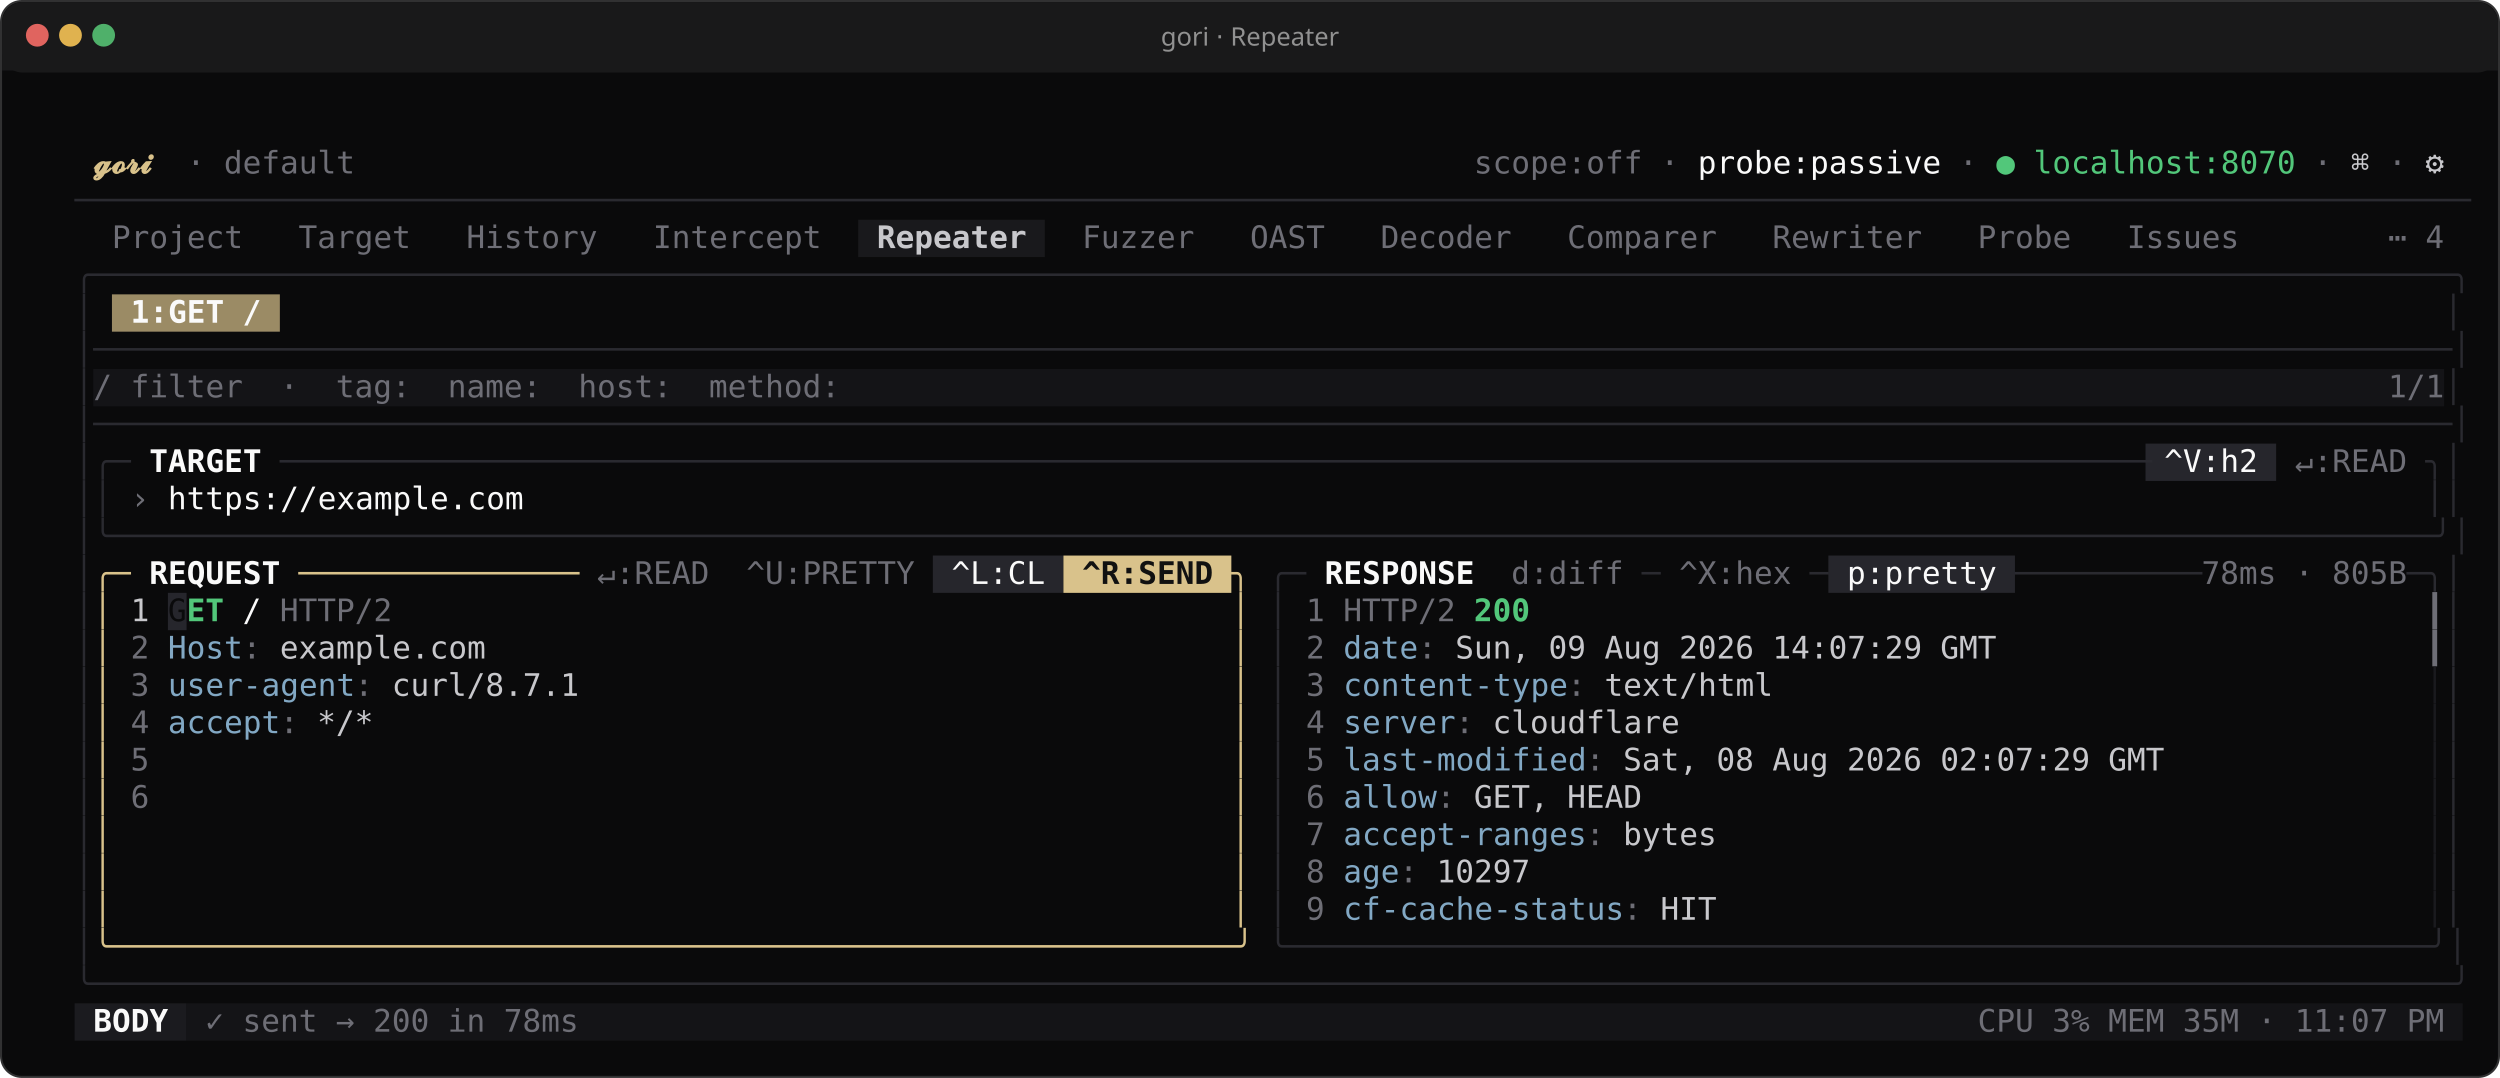
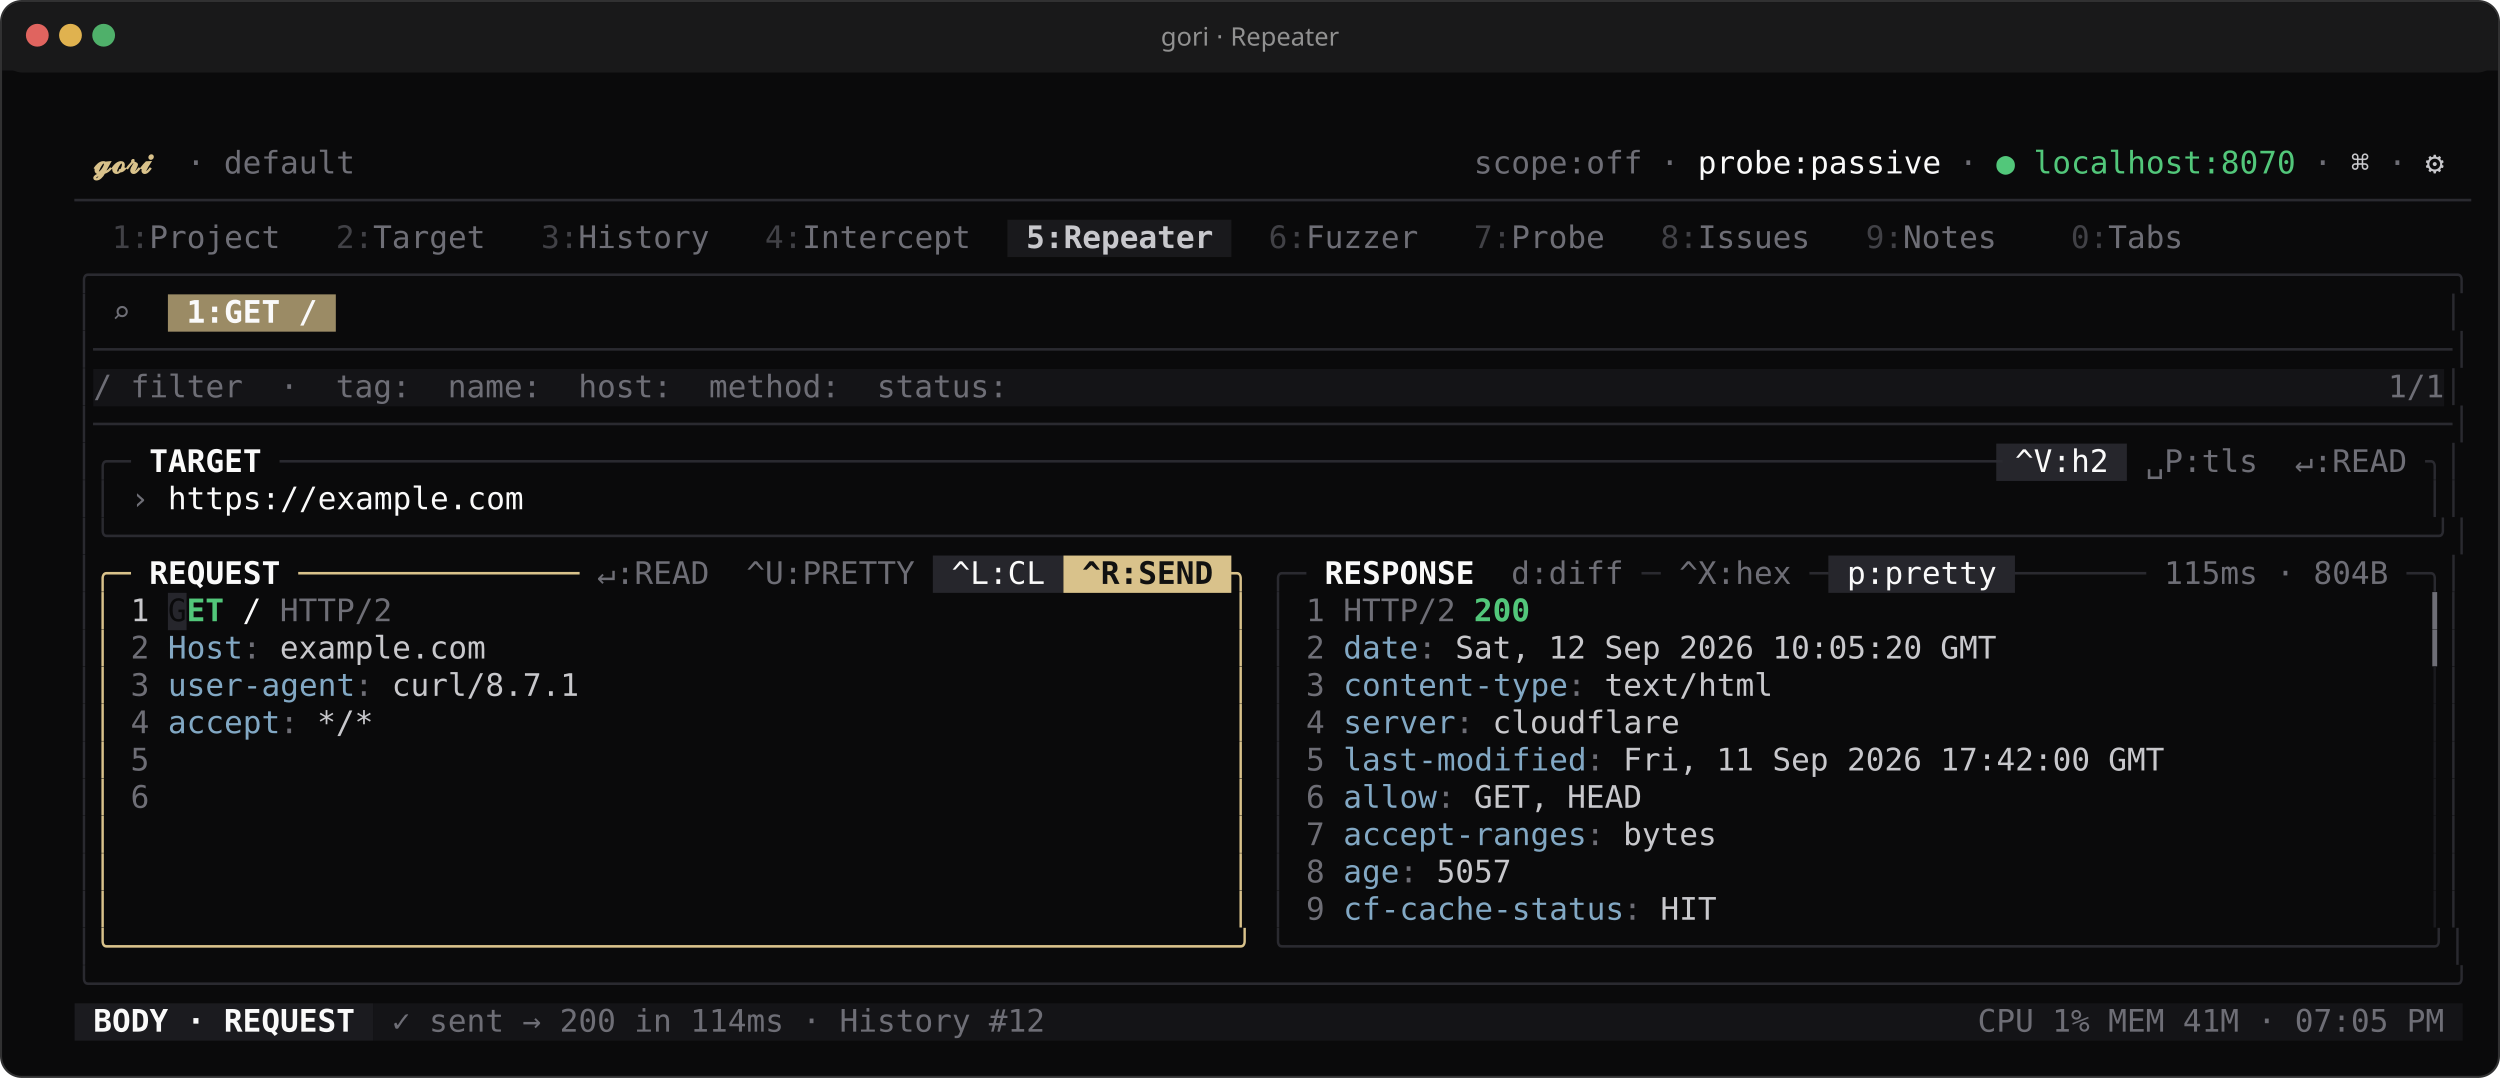
<svg xmlns="http://www.w3.org/2000/svg" width="1206" height="520" viewBox="0 0 1206.0 520.0" font-family="ui-monospace,'SF Mono','JetBrains Mono',Menlo,Consolas,monospace" font-size="15.0px" role="img" aria-label="gori · Repeater">
  <rect x="0.5" y="0.5" width="1205.0" height="519.0" rx="10" ry="10" fill="#0a0a0b" stroke="#313132" stroke-width="1" />
  <rect x="1" y="1" width="1204.0" height="34.0" rx="10" ry="10" fill="#19191a" />
  <rect x="1" y="24.0" width="1204.0" height="10" fill="#19191a" />
  <circle cx="18.0" cy="17.0" r="5.5" fill="#e0645f" />
  <circle cx="34.0" cy="17.0" r="5.5" fill="#e0b24f" />
  <circle cx="50.0" cy="17.0" r="5.5" fill="#4fb06a" />
  <text x="603.0" y="22.0" text-anchor="middle" fill="#919191" font-family="'Apple Symbols','Segoe UI Symbol','Cambria Math','STIX Two Math','Noto Sans Math','DejaVu Sans',ui-monospace,'SF Mono','JetBrains Mono',Menlo,Consolas,monospace" font-size="12.3px">gori · Repeater</text>
-   <rect x="414.00" y="106.00" width="90.00" height="18.00" fill="#19191c" />
-   <rect x="54.00" y="142.00" width="81.00" height="18.00" fill="#9b8b65" />
+   <rect x="486.00" y="106.00" width="108.00" height="18.00" fill="#19191c" />
+   <rect x="81.00" y="142.00" width="81.00" height="18.00" fill="#9b8b65" />
  <rect x="45.00" y="178.00" width="1134.00" height="18.00" fill="#141417" />
-   <rect x="1035.00" y="214.00" width="63.00" height="18.00" fill="#26262c" />
+   <rect x="963.00" y="214.00" width="63.00" height="18.00" fill="#26262c" />
  <rect x="450.00" y="268.00" width="63.00" height="18.00" fill="#26262c" />
  <rect x="513.00" y="268.00" width="81.00" height="18.00" fill="#d9c28b" />
  <rect x="882.00" y="268.00" width="90.00" height="18.00" fill="#26262c" />
  <rect x="81.00" y="286.00" width="9.00" height="18.00" fill="#26262c" />
-   <rect x="36.00" y="484.00" width="54.00" height="18.00" fill="#1b1b1f" />
-   <rect x="90.00" y="484.00" width="1098.00" height="18.00" fill="#141417" />
+   <rect x="36.00" y="484.00" width="144.00" height="18.00" fill="#1b1b1f" />
+   <rect x="180.00" y="484.00" width="1008.00" height="18.00" fill="#141417" />
  <text x="45.00" y="83.68" textLength="36.00" lengthAdjust="spacingAndGlyphs" fill="#d9c28b" font-weight="700" xml:space="preserve">𝓰𝓸𝓻𝓲</text>
  <text x="90.00" y="83.68" textLength="9.00" lengthAdjust="spacingAndGlyphs" fill="#6e6e76" xml:space="preserve">·</text>
  <text x="108.00" y="83.68" textLength="63.00" lengthAdjust="spacingAndGlyphs" fill="#6e6e76" xml:space="preserve">default</text>
  <text x="711.00" y="83.68" textLength="81.00" lengthAdjust="spacingAndGlyphs" fill="#6e6e76" xml:space="preserve">scope:off</text>
  <text x="801.00" y="83.68" textLength="9.00" lengthAdjust="spacingAndGlyphs" fill="#6e6e76" xml:space="preserve">·</text>
  <text x="819.00" y="83.68" textLength="117.00" lengthAdjust="spacingAndGlyphs" fill="#fafafa" xml:space="preserve">probe:passive</text>
  <text x="945.00" y="83.68" textLength="9.00" lengthAdjust="spacingAndGlyphs" fill="#6e6e76" xml:space="preserve">·</text>
  <text x="963.00" y="83.68" textLength="9.00" lengthAdjust="spacingAndGlyphs" fill="#52c77a" xml:space="preserve">●</text>
  <text x="981.00" y="83.68" textLength="126.00" lengthAdjust="spacingAndGlyphs" fill="#52c77a" xml:space="preserve">localhost:8070</text>
  <text x="1116.00" y="83.68" textLength="9.00" lengthAdjust="spacingAndGlyphs" fill="#6e6e76" xml:space="preserve">·</text>
  <text x="1134.00" y="83.68" textLength="9.00" lengthAdjust="spacingAndGlyphs" fill="#c8c8cc" xml:space="preserve">⌘</text>
  <text x="1152.00" y="83.68" textLength="9.00" lengthAdjust="spacingAndGlyphs" fill="#6e6e76" xml:space="preserve">·</text>
  <text x="1170.00" y="83.68" textLength="9.00" lengthAdjust="spacingAndGlyphs" fill="#c8c8cc" xml:space="preserve">⚙</text>
  <text x="36.00" y="101.68" textLength="1152.00" lengthAdjust="spacingAndGlyphs" fill="#2a2a30" xml:space="preserve">────────────────────────────────────────────────────────────────────────────────────────────────────────────────────────────────</text>
-   <text x="54.00" y="119.68" textLength="63.00" lengthAdjust="spacingAndGlyphs" fill="#6e6e76" xml:space="preserve">Project</text>
-   <text x="144.00" y="119.68" textLength="54.00" lengthAdjust="spacingAndGlyphs" fill="#6e6e76" xml:space="preserve">Target</text>
-   <text x="225.00" y="119.68" textLength="63.00" lengthAdjust="spacingAndGlyphs" fill="#6e6e76" xml:space="preserve">History</text>
-   <text x="315.00" y="119.68" textLength="81.00" lengthAdjust="spacingAndGlyphs" fill="#6e6e76" xml:space="preserve">Intercept</text>
-   <text x="423.00" y="119.68" textLength="72.00" lengthAdjust="spacingAndGlyphs" fill="#c8c8cc" font-weight="700" xml:space="preserve">Repeater</text>
-   <text x="522.00" y="119.68" textLength="54.00" lengthAdjust="spacingAndGlyphs" fill="#6e6e76" xml:space="preserve">Fuzzer</text>
-   <text x="603.00" y="119.68" textLength="36.00" lengthAdjust="spacingAndGlyphs" fill="#6e6e76" xml:space="preserve">OAST</text>
-   <text x="666.00" y="119.68" textLength="63.00" lengthAdjust="spacingAndGlyphs" fill="#6e6e76" xml:space="preserve">Decoder</text>
-   <text x="756.00" y="119.68" textLength="72.00" lengthAdjust="spacingAndGlyphs" fill="#6e6e76" xml:space="preserve">Comparer</text>
-   <text x="855.00" y="119.68" textLength="72.00" lengthAdjust="spacingAndGlyphs" fill="#6e6e76" xml:space="preserve">Rewriter</text>
-   <text x="954.00" y="119.68" textLength="45.00" lengthAdjust="spacingAndGlyphs" fill="#6e6e76" xml:space="preserve">Probe</text>
-   <text x="1026.00" y="119.68" textLength="54.00" lengthAdjust="spacingAndGlyphs" fill="#6e6e76" xml:space="preserve">Issues</text>
-   <text x="1152.00" y="119.68" textLength="9.00" lengthAdjust="spacingAndGlyphs" fill="#6e6e76" xml:space="preserve">⋯</text>
-   <text x="1170.00" y="119.68" textLength="9.00" lengthAdjust="spacingAndGlyphs" fill="#6e6e76" xml:space="preserve">4</text>
+   <text x="54.00" y="119.68" textLength="18.00" lengthAdjust="spacingAndGlyphs" fill="#414146" xml:space="preserve">1:</text>
+   <text x="72.00" y="119.68" textLength="63.00" lengthAdjust="spacingAndGlyphs" fill="#6e6e76" xml:space="preserve">Project</text>
+   <text x="162.00" y="119.68" textLength="18.00" lengthAdjust="spacingAndGlyphs" fill="#414146" xml:space="preserve">2:</text>
+   <text x="180.00" y="119.68" textLength="54.00" lengthAdjust="spacingAndGlyphs" fill="#6e6e76" xml:space="preserve">Target</text>
+   <text x="261.00" y="119.68" textLength="18.00" lengthAdjust="spacingAndGlyphs" fill="#414146" xml:space="preserve">3:</text>
+   <text x="279.00" y="119.68" textLength="63.00" lengthAdjust="spacingAndGlyphs" fill="#6e6e76" xml:space="preserve">History</text>
+   <text x="369.00" y="119.68" textLength="18.00" lengthAdjust="spacingAndGlyphs" fill="#414146" xml:space="preserve">4:</text>
+   <text x="387.00" y="119.68" textLength="81.00" lengthAdjust="spacingAndGlyphs" fill="#6e6e76" xml:space="preserve">Intercept</text>
+   <text x="495.00" y="119.68" textLength="90.00" lengthAdjust="spacingAndGlyphs" fill="#c8c8cc" font-weight="700" xml:space="preserve">5:Repeater</text>
+   <text x="612.00" y="119.68" textLength="18.00" lengthAdjust="spacingAndGlyphs" fill="#414146" xml:space="preserve">6:</text>
+   <text x="630.00" y="119.68" textLength="54.00" lengthAdjust="spacingAndGlyphs" fill="#6e6e76" xml:space="preserve">Fuzzer</text>
+   <text x="711.00" y="119.68" textLength="18.00" lengthAdjust="spacingAndGlyphs" fill="#414146" xml:space="preserve">7:</text>
+   <text x="729.00" y="119.68" textLength="45.00" lengthAdjust="spacingAndGlyphs" fill="#6e6e76" xml:space="preserve">Probe</text>
+   <text x="801.00" y="119.68" textLength="18.00" lengthAdjust="spacingAndGlyphs" fill="#414146" xml:space="preserve">8:</text>
+   <text x="819.00" y="119.68" textLength="54.00" lengthAdjust="spacingAndGlyphs" fill="#6e6e76" xml:space="preserve">Issues</text>
+   <text x="900.00" y="119.68" textLength="18.00" lengthAdjust="spacingAndGlyphs" fill="#414146" xml:space="preserve">9:</text>
+   <text x="918.00" y="119.68" textLength="45.00" lengthAdjust="spacingAndGlyphs" fill="#6e6e76" xml:space="preserve">Notes</text>
+   <text x="999.00" y="119.68" textLength="18.00" lengthAdjust="spacingAndGlyphs" fill="#414146" xml:space="preserve">0:</text>
+   <text x="1017.00" y="119.68" textLength="36.00" lengthAdjust="spacingAndGlyphs" fill="#6e6e76" xml:space="preserve">Tabs</text>
  <text x="36.00" y="137.68" textLength="1152.00" lengthAdjust="spacingAndGlyphs" fill="#2a2a30" xml:space="preserve">╭──────────────────────────────────────────────────────────────────────────────────────────────────────────────────────────────╮</text>
  <text x="36.00" y="155.68" textLength="9.00" lengthAdjust="spacingAndGlyphs" fill="#2a2a30" xml:space="preserve">│</text>
-   <text x="63.00" y="155.68" textLength="45.00" lengthAdjust="spacingAndGlyphs" fill="#fafafa" font-weight="700" xml:space="preserve">1:GET</text>
-   <text x="117.00" y="155.68" textLength="9.00" lengthAdjust="spacingAndGlyphs" fill="#fafafa" font-weight="700" xml:space="preserve">/</text>
+   <text x="54.00" y="155.68" textLength="9.00" lengthAdjust="spacingAndGlyphs" fill="#6e6e76" xml:space="preserve">⌕</text>
+   <text x="90.00" y="155.68" textLength="45.00" lengthAdjust="spacingAndGlyphs" fill="#fafafa" font-weight="700" xml:space="preserve">1:GET</text>
+   <text x="144.00" y="155.68" textLength="9.00" lengthAdjust="spacingAndGlyphs" fill="#fafafa" font-weight="700" xml:space="preserve">/</text>
  <text x="1179.00" y="155.68" textLength="9.00" lengthAdjust="spacingAndGlyphs" fill="#2a2a30" xml:space="preserve">│</text>
  <text x="36.00" y="173.68" textLength="1152.00" lengthAdjust="spacingAndGlyphs" fill="#2a2a30" xml:space="preserve">│──────────────────────────────────────────────────────────────────────────────────────────────────────────────────────────────│</text>
  <text x="36.00" y="191.68" textLength="9.00" lengthAdjust="spacingAndGlyphs" fill="#2a2a30" xml:space="preserve">│</text>
  <text x="45.00" y="191.68" textLength="9.00" lengthAdjust="spacingAndGlyphs" fill="#6e6e76" xml:space="preserve">/</text>
  <text x="63.00" y="191.68" textLength="54.00" lengthAdjust="spacingAndGlyphs" fill="#6e6e76" xml:space="preserve">filter</text>
  <text x="135.00" y="191.68" textLength="9.00" lengthAdjust="spacingAndGlyphs" fill="#6e6e76" xml:space="preserve">·</text>
  <text x="162.00" y="191.68" textLength="36.00" lengthAdjust="spacingAndGlyphs" fill="#6e6e76" xml:space="preserve">tag:</text>
  <text x="216.00" y="191.68" textLength="45.00" lengthAdjust="spacingAndGlyphs" fill="#6e6e76" xml:space="preserve">name:</text>
  <text x="279.00" y="191.68" textLength="45.00" lengthAdjust="spacingAndGlyphs" fill="#6e6e76" xml:space="preserve">host:</text>
  <text x="342.00" y="191.68" textLength="63.00" lengthAdjust="spacingAndGlyphs" fill="#6e6e76" xml:space="preserve">method:</text>
+   <text x="423.00" y="191.68" textLength="63.00" lengthAdjust="spacingAndGlyphs" fill="#6e6e76" xml:space="preserve">status:</text>
  <text x="1152.00" y="191.68" textLength="27.00" lengthAdjust="spacingAndGlyphs" fill="#6e6e76" xml:space="preserve">1/1</text>
  <text x="1179.00" y="191.68" textLength="9.00" lengthAdjust="spacingAndGlyphs" fill="#2a2a30" xml:space="preserve">│</text>
  <text x="36.00" y="209.68" textLength="1152.00" lengthAdjust="spacingAndGlyphs" fill="#2a2a30" xml:space="preserve">│──────────────────────────────────────────────────────────────────────────────────────────────────────────────────────────────│</text>
  <text x="36.00" y="227.68" textLength="27.00" lengthAdjust="spacingAndGlyphs" fill="#2a2a30" xml:space="preserve">│╭─</text>
  <text x="72.00" y="227.68" textLength="54.00" lengthAdjust="spacingAndGlyphs" fill="#fafafa" font-weight="700" xml:space="preserve">TARGET</text>
-   <text x="135.00" y="227.68" textLength="900.00" lengthAdjust="spacingAndGlyphs" fill="#2a2a30" xml:space="preserve">────────────────────────────────────────────────────────────────────────────────────────────────────</text>
-   <text x="1044.00" y="227.68" textLength="45.00" lengthAdjust="spacingAndGlyphs" fill="#fafafa" xml:space="preserve">^V:h2</text>
+   <text x="135.00" y="227.68" textLength="828.00" lengthAdjust="spacingAndGlyphs" fill="#2a2a30" xml:space="preserve">────────────────────────────────────────────────────────────────────────────────────────────</text>
+   <text x="972.00" y="227.68" textLength="45.00" lengthAdjust="spacingAndGlyphs" fill="#fafafa" xml:space="preserve">^V:h2</text>
+   <text x="1035.00" y="227.68" textLength="54.00" lengthAdjust="spacingAndGlyphs" fill="#6e6e76" xml:space="preserve">␣P:tls</text>
  <text x="1107.00" y="227.68" textLength="54.00" lengthAdjust="spacingAndGlyphs" fill="#6e6e76" xml:space="preserve">↵:READ</text>
  <text x="1170.00" y="227.68" textLength="18.00" lengthAdjust="spacingAndGlyphs" fill="#2a2a30" xml:space="preserve">╮│</text>
  <text x="36.00" y="245.68" textLength="18.00" lengthAdjust="spacingAndGlyphs" fill="#2a2a30" xml:space="preserve">││</text>
  <text x="63.00" y="245.68" textLength="9.00" lengthAdjust="spacingAndGlyphs" fill="#6e6e76" xml:space="preserve">›</text>
  <text x="81.00" y="245.68" textLength="171.00" lengthAdjust="spacingAndGlyphs" fill="#fafafa" xml:space="preserve">https://example.com</text>
  <text x="1170.00" y="245.68" textLength="18.00" lengthAdjust="spacingAndGlyphs" fill="#2a2a30" xml:space="preserve">││</text>
  <text x="36.00" y="263.68" textLength="1152.00" lengthAdjust="spacingAndGlyphs" fill="#2a2a30" xml:space="preserve">│╰────────────────────────────────────────────────────────────────────────────────────────────────────────────────────────────╯│</text>
  <text x="36.00" y="281.68" textLength="9.00" lengthAdjust="spacingAndGlyphs" fill="#2a2a30" xml:space="preserve">│</text>
  <text x="45.00" y="281.68" textLength="18.00" lengthAdjust="spacingAndGlyphs" fill="#d9c28b" xml:space="preserve">╭─</text>
  <text x="72.00" y="281.68" textLength="63.00" lengthAdjust="spacingAndGlyphs" fill="#fafafa" font-weight="700" xml:space="preserve">REQUEST</text>
  <text x="144.00" y="281.68" textLength="135.00" lengthAdjust="spacingAndGlyphs" fill="#d9c28b" xml:space="preserve">───────────────</text>
  <text x="288.00" y="281.68" textLength="54.00" lengthAdjust="spacingAndGlyphs" fill="#6e6e76" xml:space="preserve">↵:READ</text>
  <text x="360.00" y="281.68" textLength="81.00" lengthAdjust="spacingAndGlyphs" fill="#6e6e76" xml:space="preserve">^U:PRETTY</text>
  <text x="459.00" y="281.68" textLength="45.00" lengthAdjust="spacingAndGlyphs" fill="#fafafa" xml:space="preserve">^L:CL</text>
  <text x="522.00" y="281.68" textLength="63.00" lengthAdjust="spacingAndGlyphs" fill="#111111" font-weight="700" xml:space="preserve">^R:SEND</text>
  <text x="594.00" y="281.68" textLength="9.00" lengthAdjust="spacingAndGlyphs" fill="#d9c28b" xml:space="preserve">╮</text>
  <text x="612.00" y="281.68" textLength="18.00" lengthAdjust="spacingAndGlyphs" fill="#2a2a30" xml:space="preserve">╭─</text>
  <text x="639.00" y="281.68" textLength="72.00" lengthAdjust="spacingAndGlyphs" fill="#fafafa" font-weight="700" xml:space="preserve">RESPONSE</text>
  <text x="729.00" y="281.68" textLength="54.00" lengthAdjust="spacingAndGlyphs" fill="#6e6e76" xml:space="preserve">d:diff</text>
  <text x="792.00" y="281.68" textLength="9.00" lengthAdjust="spacingAndGlyphs" fill="#2a2a30" xml:space="preserve">─</text>
  <text x="810.00" y="281.68" textLength="54.00" lengthAdjust="spacingAndGlyphs" fill="#6e6e76" xml:space="preserve">^X:hex</text>
  <text x="873.00" y="281.68" textLength="9.00" lengthAdjust="spacingAndGlyphs" fill="#2a2a30" xml:space="preserve">─</text>
  <text x="891.00" y="281.68" textLength="72.00" lengthAdjust="spacingAndGlyphs" fill="#fafafa" xml:space="preserve">p:pretty</text>
-   <text x="972.00" y="281.68" textLength="90.00" lengthAdjust="spacingAndGlyphs" fill="#2a2a30" xml:space="preserve">──────────</text>
-   <text x="1062.00" y="281.68" textLength="36.00" lengthAdjust="spacingAndGlyphs" fill="#6e6e76" xml:space="preserve">78ms</text>
-   <text x="1107.00" y="281.68" textLength="9.00" lengthAdjust="spacingAndGlyphs" fill="#6e6e76" xml:space="preserve">·</text>
-   <text x="1125.00" y="281.68" textLength="36.00" lengthAdjust="spacingAndGlyphs" fill="#6e6e76" xml:space="preserve">805B</text>
+   <text x="972.00" y="281.68" textLength="63.00" lengthAdjust="spacingAndGlyphs" fill="#2a2a30" xml:space="preserve">───────</text>
+   <text x="1044.00" y="281.68" textLength="45.00" lengthAdjust="spacingAndGlyphs" fill="#6e6e76" xml:space="preserve">115ms</text>
+   <text x="1098.00" y="281.68" textLength="9.00" lengthAdjust="spacingAndGlyphs" fill="#6e6e76" xml:space="preserve">·</text>
+   <text x="1116.00" y="281.68" textLength="36.00" lengthAdjust="spacingAndGlyphs" fill="#6e6e76" xml:space="preserve">804B</text>
  <text x="1161.00" y="281.68" textLength="27.00" lengthAdjust="spacingAndGlyphs" fill="#2a2a30" xml:space="preserve">─╮│</text>
  <text x="36.00" y="299.68" textLength="9.00" lengthAdjust="spacingAndGlyphs" fill="#2a2a30" xml:space="preserve">│</text>
  <text x="45.00" y="299.68" textLength="9.00" lengthAdjust="spacingAndGlyphs" fill="#d9c28b" xml:space="preserve">│</text>
  <text x="63.00" y="299.68" textLength="9.00" lengthAdjust="spacingAndGlyphs" fill="#c8c8cc" xml:space="preserve">1</text>
  <text x="81.00" y="299.68" textLength="9.00" lengthAdjust="spacingAndGlyphs" fill="#0a0a0b" xml:space="preserve">G</text>
  <text x="90.00" y="299.68" textLength="18.00" lengthAdjust="spacingAndGlyphs" fill="#52c77a" font-weight="700" xml:space="preserve">ET</text>
  <text x="117.00" y="299.68" textLength="9.00" lengthAdjust="spacingAndGlyphs" fill="#fafafa" xml:space="preserve">/</text>
  <text x="135.00" y="299.68" textLength="54.00" lengthAdjust="spacingAndGlyphs" fill="#6e6e76" xml:space="preserve">HTTP/2</text>
  <text x="594.00" y="299.68" textLength="9.00" lengthAdjust="spacingAndGlyphs" fill="#d9c28b" xml:space="preserve">│</text>
  <text x="612.00" y="299.68" textLength="9.00" lengthAdjust="spacingAndGlyphs" fill="#2a2a30" xml:space="preserve">│</text>
  <text x="630.00" y="299.68" textLength="9.00" lengthAdjust="spacingAndGlyphs" fill="#6e6e76" xml:space="preserve">1</text>
  <text x="648.00" y="299.68" textLength="54.00" lengthAdjust="spacingAndGlyphs" fill="#6e6e76" xml:space="preserve">HTTP/2</text>
  <text x="711.00" y="299.68" textLength="27.00" lengthAdjust="spacingAndGlyphs" fill="#52c77a" font-weight="700" xml:space="preserve">200</text>
  <text x="1170.00" y="299.68" textLength="9.00" lengthAdjust="spacingAndGlyphs" fill="#6e6e76" xml:space="preserve">┃</text>
  <text x="1179.00" y="299.68" textLength="9.00" lengthAdjust="spacingAndGlyphs" fill="#2a2a30" xml:space="preserve">│</text>
  <text x="36.00" y="317.68" textLength="9.00" lengthAdjust="spacingAndGlyphs" fill="#2a2a30" xml:space="preserve">│</text>
  <text x="45.00" y="317.68" textLength="9.00" lengthAdjust="spacingAndGlyphs" fill="#d9c28b" xml:space="preserve">│</text>
  <text x="63.00" y="317.68" textLength="9.00" lengthAdjust="spacingAndGlyphs" fill="#6e6e76" xml:space="preserve">2</text>
  <text x="81.00" y="317.68" textLength="36.00" lengthAdjust="spacingAndGlyphs" fill="#82a8c4" xml:space="preserve">Host</text>
  <text x="117.00" y="317.68" textLength="9.00" lengthAdjust="spacingAndGlyphs" fill="#6e6e76" xml:space="preserve">:</text>
  <text x="135.00" y="317.68" textLength="99.00" lengthAdjust="spacingAndGlyphs" fill="#c8c8cc" xml:space="preserve">example.com</text>
  <text x="594.00" y="317.68" textLength="9.00" lengthAdjust="spacingAndGlyphs" fill="#d9c28b" xml:space="preserve">│</text>
  <text x="612.00" y="317.68" textLength="9.00" lengthAdjust="spacingAndGlyphs" fill="#2a2a30" xml:space="preserve">│</text>
  <text x="630.00" y="317.68" textLength="9.00" lengthAdjust="spacingAndGlyphs" fill="#6e6e76" xml:space="preserve">2</text>
  <text x="648.00" y="317.68" textLength="36.00" lengthAdjust="spacingAndGlyphs" fill="#82a8c4" xml:space="preserve">date</text>
  <text x="684.00" y="317.68" textLength="9.00" lengthAdjust="spacingAndGlyphs" fill="#6e6e76" xml:space="preserve">:</text>
-   <text x="702.00" y="317.68" textLength="36.00" lengthAdjust="spacingAndGlyphs" fill="#c8c8cc" xml:space="preserve">Sun,</text>
-   <text x="747.00" y="317.68" textLength="18.00" lengthAdjust="spacingAndGlyphs" fill="#c8c8cc" xml:space="preserve">09</text>
-   <text x="774.00" y="317.68" textLength="27.00" lengthAdjust="spacingAndGlyphs" fill="#c8c8cc" xml:space="preserve">Aug</text>
+   <text x="702.00" y="317.68" textLength="36.00" lengthAdjust="spacingAndGlyphs" fill="#c8c8cc" xml:space="preserve">Sat,</text>
+   <text x="747.00" y="317.68" textLength="18.00" lengthAdjust="spacingAndGlyphs" fill="#c8c8cc" xml:space="preserve">12</text>
+   <text x="774.00" y="317.68" textLength="27.00" lengthAdjust="spacingAndGlyphs" fill="#c8c8cc" xml:space="preserve">Sep</text>
  <text x="810.00" y="317.68" textLength="36.00" lengthAdjust="spacingAndGlyphs" fill="#c8c8cc" xml:space="preserve">2026</text>
-   <text x="855.00" y="317.68" textLength="72.00" lengthAdjust="spacingAndGlyphs" fill="#c8c8cc" xml:space="preserve">14:07:29</text>
+   <text x="855.00" y="317.68" textLength="72.00" lengthAdjust="spacingAndGlyphs" fill="#c8c8cc" xml:space="preserve">10:05:20</text>
  <text x="936.00" y="317.68" textLength="27.00" lengthAdjust="spacingAndGlyphs" fill="#c8c8cc" xml:space="preserve">GMT</text>
  <text x="1170.00" y="317.68" textLength="9.00" lengthAdjust="spacingAndGlyphs" fill="#6e6e76" xml:space="preserve">┃</text>
  <text x="1179.00" y="317.68" textLength="9.00" lengthAdjust="spacingAndGlyphs" fill="#2a2a30" xml:space="preserve">│</text>
  <text x="36.00" y="335.68" textLength="9.00" lengthAdjust="spacingAndGlyphs" fill="#2a2a30" xml:space="preserve">│</text>
  <text x="45.00" y="335.68" textLength="9.00" lengthAdjust="spacingAndGlyphs" fill="#d9c28b" xml:space="preserve">│</text>
  <text x="63.00" y="335.68" textLength="9.00" lengthAdjust="spacingAndGlyphs" fill="#6e6e76" xml:space="preserve">3</text>
  <text x="81.00" y="335.68" textLength="90.00" lengthAdjust="spacingAndGlyphs" fill="#82a8c4" xml:space="preserve">user-agent</text>
  <text x="171.00" y="335.68" textLength="9.00" lengthAdjust="spacingAndGlyphs" fill="#6e6e76" xml:space="preserve">:</text>
  <text x="189.00" y="335.68" textLength="90.00" lengthAdjust="spacingAndGlyphs" fill="#c8c8cc" xml:space="preserve">curl/8.7.1</text>
  <text x="594.00" y="335.68" textLength="9.00" lengthAdjust="spacingAndGlyphs" fill="#d9c28b" xml:space="preserve">│</text>
  <text x="612.00" y="335.68" textLength="9.00" lengthAdjust="spacingAndGlyphs" fill="#2a2a30" xml:space="preserve">│</text>
  <text x="630.00" y="335.68" textLength="9.00" lengthAdjust="spacingAndGlyphs" fill="#6e6e76" xml:space="preserve">3</text>
  <text x="648.00" y="335.68" textLength="108.00" lengthAdjust="spacingAndGlyphs" fill="#82a8c4" xml:space="preserve">content-type</text>
  <text x="756.00" y="335.68" textLength="9.00" lengthAdjust="spacingAndGlyphs" fill="#6e6e76" xml:space="preserve">:</text>
  <text x="774.00" y="335.68" textLength="81.00" lengthAdjust="spacingAndGlyphs" fill="#c8c8cc" xml:space="preserve">text/html</text>
  <text x="1170.00" y="335.68" textLength="9.00" lengthAdjust="spacingAndGlyphs" fill="#1a1a1e" xml:space="preserve">│</text>
  <text x="1179.00" y="335.68" textLength="9.00" lengthAdjust="spacingAndGlyphs" fill="#2a2a30" xml:space="preserve">│</text>
  <text x="36.00" y="353.68" textLength="9.00" lengthAdjust="spacingAndGlyphs" fill="#2a2a30" xml:space="preserve">│</text>
  <text x="45.00" y="353.68" textLength="9.00" lengthAdjust="spacingAndGlyphs" fill="#d9c28b" xml:space="preserve">│</text>
  <text x="63.00" y="353.68" textLength="9.00" lengthAdjust="spacingAndGlyphs" fill="#6e6e76" xml:space="preserve">4</text>
  <text x="81.00" y="353.68" textLength="54.00" lengthAdjust="spacingAndGlyphs" fill="#82a8c4" xml:space="preserve">accept</text>
  <text x="135.00" y="353.68" textLength="9.00" lengthAdjust="spacingAndGlyphs" fill="#6e6e76" xml:space="preserve">:</text>
  <text x="153.00" y="353.68" textLength="27.00" lengthAdjust="spacingAndGlyphs" fill="#c8c8cc" xml:space="preserve">*/*</text>
  <text x="594.00" y="353.68" textLength="9.00" lengthAdjust="spacingAndGlyphs" fill="#d9c28b" xml:space="preserve">│</text>
  <text x="612.00" y="353.68" textLength="9.00" lengthAdjust="spacingAndGlyphs" fill="#2a2a30" xml:space="preserve">│</text>
  <text x="630.00" y="353.68" textLength="9.00" lengthAdjust="spacingAndGlyphs" fill="#6e6e76" xml:space="preserve">4</text>
  <text x="648.00" y="353.68" textLength="54.00" lengthAdjust="spacingAndGlyphs" fill="#82a8c4" xml:space="preserve">server</text>
  <text x="702.00" y="353.68" textLength="9.00" lengthAdjust="spacingAndGlyphs" fill="#6e6e76" xml:space="preserve">:</text>
  <text x="720.00" y="353.68" textLength="90.00" lengthAdjust="spacingAndGlyphs" fill="#c8c8cc" xml:space="preserve">cloudflare</text>
  <text x="1170.00" y="353.68" textLength="9.00" lengthAdjust="spacingAndGlyphs" fill="#1a1a1e" xml:space="preserve">│</text>
  <text x="1179.00" y="353.68" textLength="9.00" lengthAdjust="spacingAndGlyphs" fill="#2a2a30" xml:space="preserve">│</text>
  <text x="36.00" y="371.68" textLength="9.00" lengthAdjust="spacingAndGlyphs" fill="#2a2a30" xml:space="preserve">│</text>
  <text x="45.00" y="371.68" textLength="9.00" lengthAdjust="spacingAndGlyphs" fill="#d9c28b" xml:space="preserve">│</text>
  <text x="63.00" y="371.68" textLength="9.00" lengthAdjust="spacingAndGlyphs" fill="#6e6e76" xml:space="preserve">5</text>
  <text x="594.00" y="371.68" textLength="9.00" lengthAdjust="spacingAndGlyphs" fill="#d9c28b" xml:space="preserve">│</text>
  <text x="612.00" y="371.68" textLength="9.00" lengthAdjust="spacingAndGlyphs" fill="#2a2a30" xml:space="preserve">│</text>
  <text x="630.00" y="371.68" textLength="9.00" lengthAdjust="spacingAndGlyphs" fill="#6e6e76" xml:space="preserve">5</text>
  <text x="648.00" y="371.68" textLength="117.00" lengthAdjust="spacingAndGlyphs" fill="#82a8c4" xml:space="preserve">last-modified</text>
  <text x="765.00" y="371.68" textLength="9.00" lengthAdjust="spacingAndGlyphs" fill="#6e6e76" xml:space="preserve">:</text>
-   <text x="783.00" y="371.68" textLength="36.00" lengthAdjust="spacingAndGlyphs" fill="#c8c8cc" xml:space="preserve">Sat,</text>
-   <text x="828.00" y="371.68" textLength="18.00" lengthAdjust="spacingAndGlyphs" fill="#c8c8cc" xml:space="preserve">08</text>
-   <text x="855.00" y="371.68" textLength="27.00" lengthAdjust="spacingAndGlyphs" fill="#c8c8cc" xml:space="preserve">Aug</text>
+   <text x="783.00" y="371.68" textLength="36.00" lengthAdjust="spacingAndGlyphs" fill="#c8c8cc" xml:space="preserve">Fri,</text>
+   <text x="828.00" y="371.68" textLength="18.00" lengthAdjust="spacingAndGlyphs" fill="#c8c8cc" xml:space="preserve">11</text>
+   <text x="855.00" y="371.68" textLength="27.00" lengthAdjust="spacingAndGlyphs" fill="#c8c8cc" xml:space="preserve">Sep</text>
  <text x="891.00" y="371.68" textLength="36.00" lengthAdjust="spacingAndGlyphs" fill="#c8c8cc" xml:space="preserve">2026</text>
-   <text x="936.00" y="371.68" textLength="72.00" lengthAdjust="spacingAndGlyphs" fill="#c8c8cc" xml:space="preserve">02:07:29</text>
+   <text x="936.00" y="371.68" textLength="72.00" lengthAdjust="spacingAndGlyphs" fill="#c8c8cc" xml:space="preserve">17:42:00</text>
  <text x="1017.00" y="371.68" textLength="27.00" lengthAdjust="spacingAndGlyphs" fill="#c8c8cc" xml:space="preserve">GMT</text>
  <text x="1170.00" y="371.68" textLength="9.00" lengthAdjust="spacingAndGlyphs" fill="#1a1a1e" xml:space="preserve">│</text>
  <text x="1179.00" y="371.68" textLength="9.00" lengthAdjust="spacingAndGlyphs" fill="#2a2a30" xml:space="preserve">│</text>
  <text x="36.00" y="389.68" textLength="9.00" lengthAdjust="spacingAndGlyphs" fill="#2a2a30" xml:space="preserve">│</text>
  <text x="45.00" y="389.68" textLength="9.00" lengthAdjust="spacingAndGlyphs" fill="#d9c28b" xml:space="preserve">│</text>
  <text x="63.00" y="389.68" textLength="9.00" lengthAdjust="spacingAndGlyphs" fill="#6e6e76" xml:space="preserve">6</text>
  <text x="594.00" y="389.68" textLength="9.00" lengthAdjust="spacingAndGlyphs" fill="#d9c28b" xml:space="preserve">│</text>
  <text x="612.00" y="389.68" textLength="9.00" lengthAdjust="spacingAndGlyphs" fill="#2a2a30" xml:space="preserve">│</text>
  <text x="630.00" y="389.68" textLength="9.00" lengthAdjust="spacingAndGlyphs" fill="#6e6e76" xml:space="preserve">6</text>
  <text x="648.00" y="389.68" textLength="45.00" lengthAdjust="spacingAndGlyphs" fill="#82a8c4" xml:space="preserve">allow</text>
  <text x="693.00" y="389.68" textLength="9.00" lengthAdjust="spacingAndGlyphs" fill="#6e6e76" xml:space="preserve">:</text>
  <text x="711.00" y="389.68" textLength="36.00" lengthAdjust="spacingAndGlyphs" fill="#c8c8cc" xml:space="preserve">GET,</text>
  <text x="756.00" y="389.68" textLength="36.00" lengthAdjust="spacingAndGlyphs" fill="#c8c8cc" xml:space="preserve">HEAD</text>
  <text x="1170.00" y="389.68" textLength="9.00" lengthAdjust="spacingAndGlyphs" fill="#1a1a1e" xml:space="preserve">│</text>
  <text x="1179.00" y="389.68" textLength="9.00" lengthAdjust="spacingAndGlyphs" fill="#2a2a30" xml:space="preserve">│</text>
  <text x="36.00" y="407.68" textLength="9.00" lengthAdjust="spacingAndGlyphs" fill="#2a2a30" xml:space="preserve">│</text>
  <text x="45.00" y="407.68" textLength="9.00" lengthAdjust="spacingAndGlyphs" fill="#d9c28b" xml:space="preserve">│</text>
  <text x="594.00" y="407.68" textLength="9.00" lengthAdjust="spacingAndGlyphs" fill="#d9c28b" xml:space="preserve">│</text>
  <text x="612.00" y="407.68" textLength="9.00" lengthAdjust="spacingAndGlyphs" fill="#2a2a30" xml:space="preserve">│</text>
  <text x="630.00" y="407.68" textLength="9.00" lengthAdjust="spacingAndGlyphs" fill="#6e6e76" xml:space="preserve">7</text>
  <text x="648.00" y="407.68" textLength="117.00" lengthAdjust="spacingAndGlyphs" fill="#82a8c4" xml:space="preserve">accept-ranges</text>
  <text x="765.00" y="407.68" textLength="9.00" lengthAdjust="spacingAndGlyphs" fill="#6e6e76" xml:space="preserve">:</text>
  <text x="783.00" y="407.68" textLength="45.00" lengthAdjust="spacingAndGlyphs" fill="#c8c8cc" xml:space="preserve">bytes</text>
  <text x="1170.00" y="407.68" textLength="9.00" lengthAdjust="spacingAndGlyphs" fill="#1a1a1e" xml:space="preserve">│</text>
  <text x="1179.00" y="407.68" textLength="9.00" lengthAdjust="spacingAndGlyphs" fill="#2a2a30" xml:space="preserve">│</text>
  <text x="36.00" y="425.68" textLength="9.00" lengthAdjust="spacingAndGlyphs" fill="#2a2a30" xml:space="preserve">│</text>
  <text x="45.00" y="425.68" textLength="9.00" lengthAdjust="spacingAndGlyphs" fill="#d9c28b" xml:space="preserve">│</text>
  <text x="594.00" y="425.68" textLength="9.00" lengthAdjust="spacingAndGlyphs" fill="#d9c28b" xml:space="preserve">│</text>
  <text x="612.00" y="425.68" textLength="9.00" lengthAdjust="spacingAndGlyphs" fill="#2a2a30" xml:space="preserve">│</text>
  <text x="630.00" y="425.68" textLength="9.00" lengthAdjust="spacingAndGlyphs" fill="#6e6e76" xml:space="preserve">8</text>
  <text x="648.00" y="425.68" textLength="27.00" lengthAdjust="spacingAndGlyphs" fill="#82a8c4" xml:space="preserve">age</text>
  <text x="675.00" y="425.68" textLength="9.00" lengthAdjust="spacingAndGlyphs" fill="#6e6e76" xml:space="preserve">:</text>
-   <text x="693.00" y="425.68" textLength="45.00" lengthAdjust="spacingAndGlyphs" fill="#c8c8cc" xml:space="preserve">10297</text>
+   <text x="693.00" y="425.68" textLength="36.00" lengthAdjust="spacingAndGlyphs" fill="#c8c8cc" xml:space="preserve">5057</text>
  <text x="1170.00" y="425.68" textLength="9.00" lengthAdjust="spacingAndGlyphs" fill="#1a1a1e" xml:space="preserve">│</text>
  <text x="1179.00" y="425.68" textLength="9.00" lengthAdjust="spacingAndGlyphs" fill="#2a2a30" xml:space="preserve">│</text>
  <text x="36.00" y="443.68" textLength="9.00" lengthAdjust="spacingAndGlyphs" fill="#2a2a30" xml:space="preserve">│</text>
  <text x="45.00" y="443.68" textLength="9.00" lengthAdjust="spacingAndGlyphs" fill="#d9c28b" xml:space="preserve">│</text>
  <text x="594.00" y="443.68" textLength="9.00" lengthAdjust="spacingAndGlyphs" fill="#d9c28b" xml:space="preserve">│</text>
  <text x="612.00" y="443.68" textLength="9.00" lengthAdjust="spacingAndGlyphs" fill="#2a2a30" xml:space="preserve">│</text>
  <text x="630.00" y="443.68" textLength="9.00" lengthAdjust="spacingAndGlyphs" fill="#6e6e76" xml:space="preserve">9</text>
  <text x="648.00" y="443.68" textLength="135.00" lengthAdjust="spacingAndGlyphs" fill="#82a8c4" xml:space="preserve">cf-cache-status</text>
  <text x="783.00" y="443.68" textLength="9.00" lengthAdjust="spacingAndGlyphs" fill="#6e6e76" xml:space="preserve">:</text>
  <text x="801.00" y="443.68" textLength="27.00" lengthAdjust="spacingAndGlyphs" fill="#c8c8cc" xml:space="preserve">HIT</text>
  <text x="1170.00" y="443.68" textLength="9.00" lengthAdjust="spacingAndGlyphs" fill="#1a1a1e" xml:space="preserve">│</text>
  <text x="1179.00" y="443.68" textLength="9.00" lengthAdjust="spacingAndGlyphs" fill="#2a2a30" xml:space="preserve">│</text>
  <text x="36.00" y="461.68" textLength="9.00" lengthAdjust="spacingAndGlyphs" fill="#2a2a30" xml:space="preserve">│</text>
  <text x="45.00" y="461.68" textLength="558.00" lengthAdjust="spacingAndGlyphs" fill="#d9c28b" xml:space="preserve">╰────────────────────────────────────────────────────────────╯</text>
  <text x="612.00" y="461.68" textLength="576.00" lengthAdjust="spacingAndGlyphs" fill="#2a2a30" xml:space="preserve">╰─────────────────────────────────────────────────────────────╯│</text>
  <text x="36.00" y="479.68" textLength="1152.00" lengthAdjust="spacingAndGlyphs" fill="#2a2a30" xml:space="preserve">╰──────────────────────────────────────────────────────────────────────────────────────────────────────────────────────────────╯</text>
  <text x="45.00" y="497.68" textLength="36.00" lengthAdjust="spacingAndGlyphs" fill="#fafafa" font-weight="700" xml:space="preserve">BODY</text>
-   <text x="99.00" y="497.68" textLength="9.00" lengthAdjust="spacingAndGlyphs" fill="#6e6e76" xml:space="preserve">✓</text>
-   <text x="117.00" y="497.68" textLength="36.00" lengthAdjust="spacingAndGlyphs" fill="#6e6e76" xml:space="preserve">sent</text>
-   <text x="162.00" y="497.68" textLength="9.00" lengthAdjust="spacingAndGlyphs" fill="#6e6e76" xml:space="preserve">→</text>
-   <text x="180.00" y="497.68" textLength="27.00" lengthAdjust="spacingAndGlyphs" fill="#6e6e76" xml:space="preserve">200</text>
-   <text x="216.00" y="497.68" textLength="18.00" lengthAdjust="spacingAndGlyphs" fill="#6e6e76" xml:space="preserve">in</text>
-   <text x="243.00" y="497.68" textLength="36.00" lengthAdjust="spacingAndGlyphs" fill="#6e6e76" xml:space="preserve">78ms</text>
+   <text x="90.00" y="497.68" textLength="9.00" lengthAdjust="spacingAndGlyphs" fill="#fafafa" font-weight="700" xml:space="preserve">·</text>
+   <text x="108.00" y="497.68" textLength="63.00" lengthAdjust="spacingAndGlyphs" fill="#fafafa" font-weight="700" xml:space="preserve">REQUEST</text>
+   <text x="189.00" y="497.68" textLength="9.00" lengthAdjust="spacingAndGlyphs" fill="#6e6e76" xml:space="preserve">✓</text>
+   <text x="207.00" y="497.68" textLength="36.00" lengthAdjust="spacingAndGlyphs" fill="#6e6e76" xml:space="preserve">sent</text>
+   <text x="252.00" y="497.68" textLength="9.00" lengthAdjust="spacingAndGlyphs" fill="#6e6e76" xml:space="preserve">→</text>
+   <text x="270.00" y="497.68" textLength="27.00" lengthAdjust="spacingAndGlyphs" fill="#6e6e76" xml:space="preserve">200</text>
+   <text x="306.00" y="497.68" textLength="18.00" lengthAdjust="spacingAndGlyphs" fill="#6e6e76" xml:space="preserve">in</text>
+   <text x="333.00" y="497.68" textLength="45.00" lengthAdjust="spacingAndGlyphs" fill="#6e6e76" xml:space="preserve">114ms</text>
+   <text x="387.00" y="497.68" textLength="9.00" lengthAdjust="spacingAndGlyphs" fill="#6e6e76" xml:space="preserve">·</text>
+   <text x="405.00" y="497.68" textLength="63.00" lengthAdjust="spacingAndGlyphs" fill="#6e6e76" xml:space="preserve">History</text>
+   <text x="477.00" y="497.68" textLength="27.00" lengthAdjust="spacingAndGlyphs" fill="#6e6e76" xml:space="preserve">#12</text>
  <text x="954.00" y="497.68" textLength="27.00" lengthAdjust="spacingAndGlyphs" fill="#6e6e76" xml:space="preserve">CPU</text>
-   <text x="990.00" y="497.68" textLength="18.00" lengthAdjust="spacingAndGlyphs" fill="#6e6e76" xml:space="preserve">3%</text>
+   <text x="990.00" y="497.68" textLength="18.00" lengthAdjust="spacingAndGlyphs" fill="#6e6e76" xml:space="preserve">1%</text>
  <text x="1017.00" y="497.68" textLength="27.00" lengthAdjust="spacingAndGlyphs" fill="#6e6e76" xml:space="preserve">MEM</text>
-   <text x="1053.00" y="497.68" textLength="27.00" lengthAdjust="spacingAndGlyphs" fill="#6e6e76" xml:space="preserve">35M</text>
+   <text x="1053.00" y="497.68" textLength="27.00" lengthAdjust="spacingAndGlyphs" fill="#6e6e76" xml:space="preserve">41M</text>
  <text x="1089.00" y="497.68" textLength="9.00" lengthAdjust="spacingAndGlyphs" fill="#6e6e76" xml:space="preserve">·</text>
-   <text x="1107.00" y="497.68" textLength="45.00" lengthAdjust="spacingAndGlyphs" fill="#6e6e76" xml:space="preserve">11:07</text>
+   <text x="1107.00" y="497.68" textLength="45.00" lengthAdjust="spacingAndGlyphs" fill="#6e6e76" xml:space="preserve">07:05</text>
  <text x="1161.00" y="497.68" textLength="18.00" lengthAdjust="spacingAndGlyphs" fill="#6e6e76" xml:space="preserve">PM</text>
</svg>
